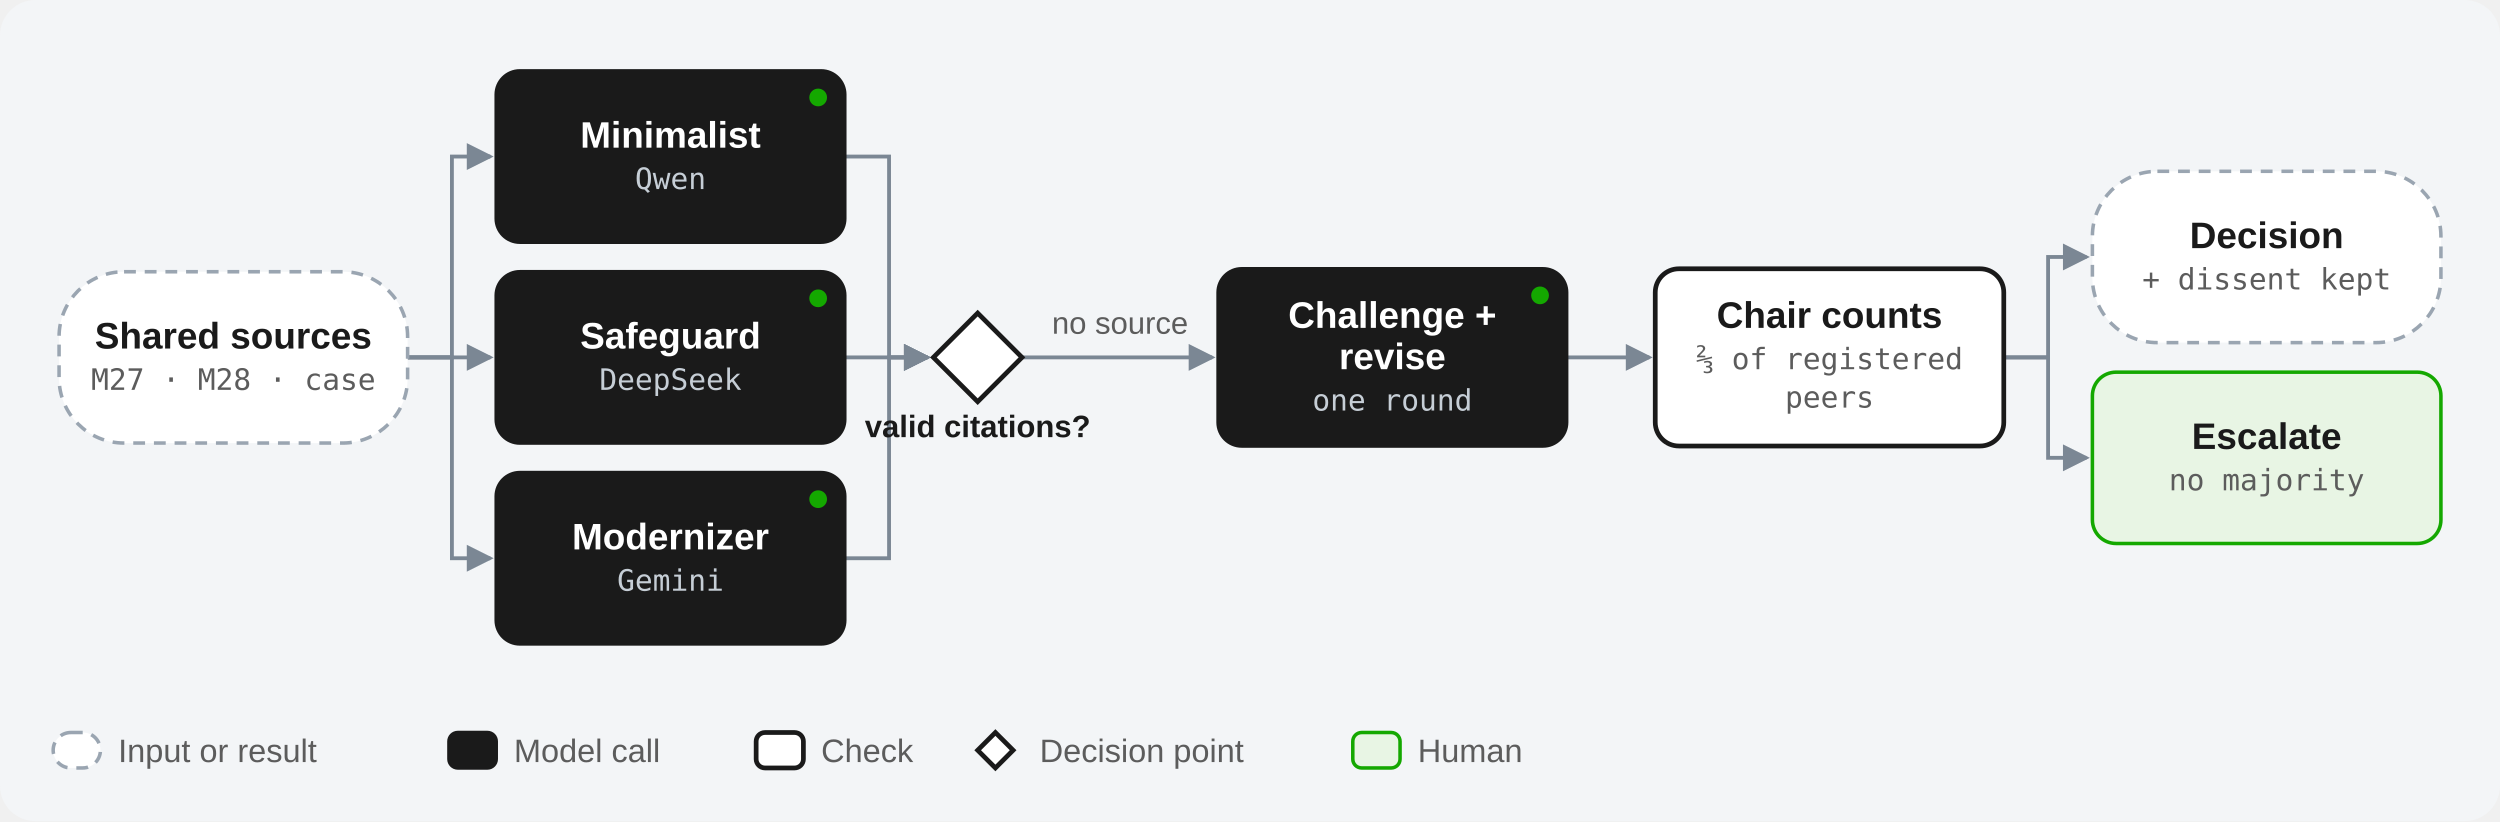
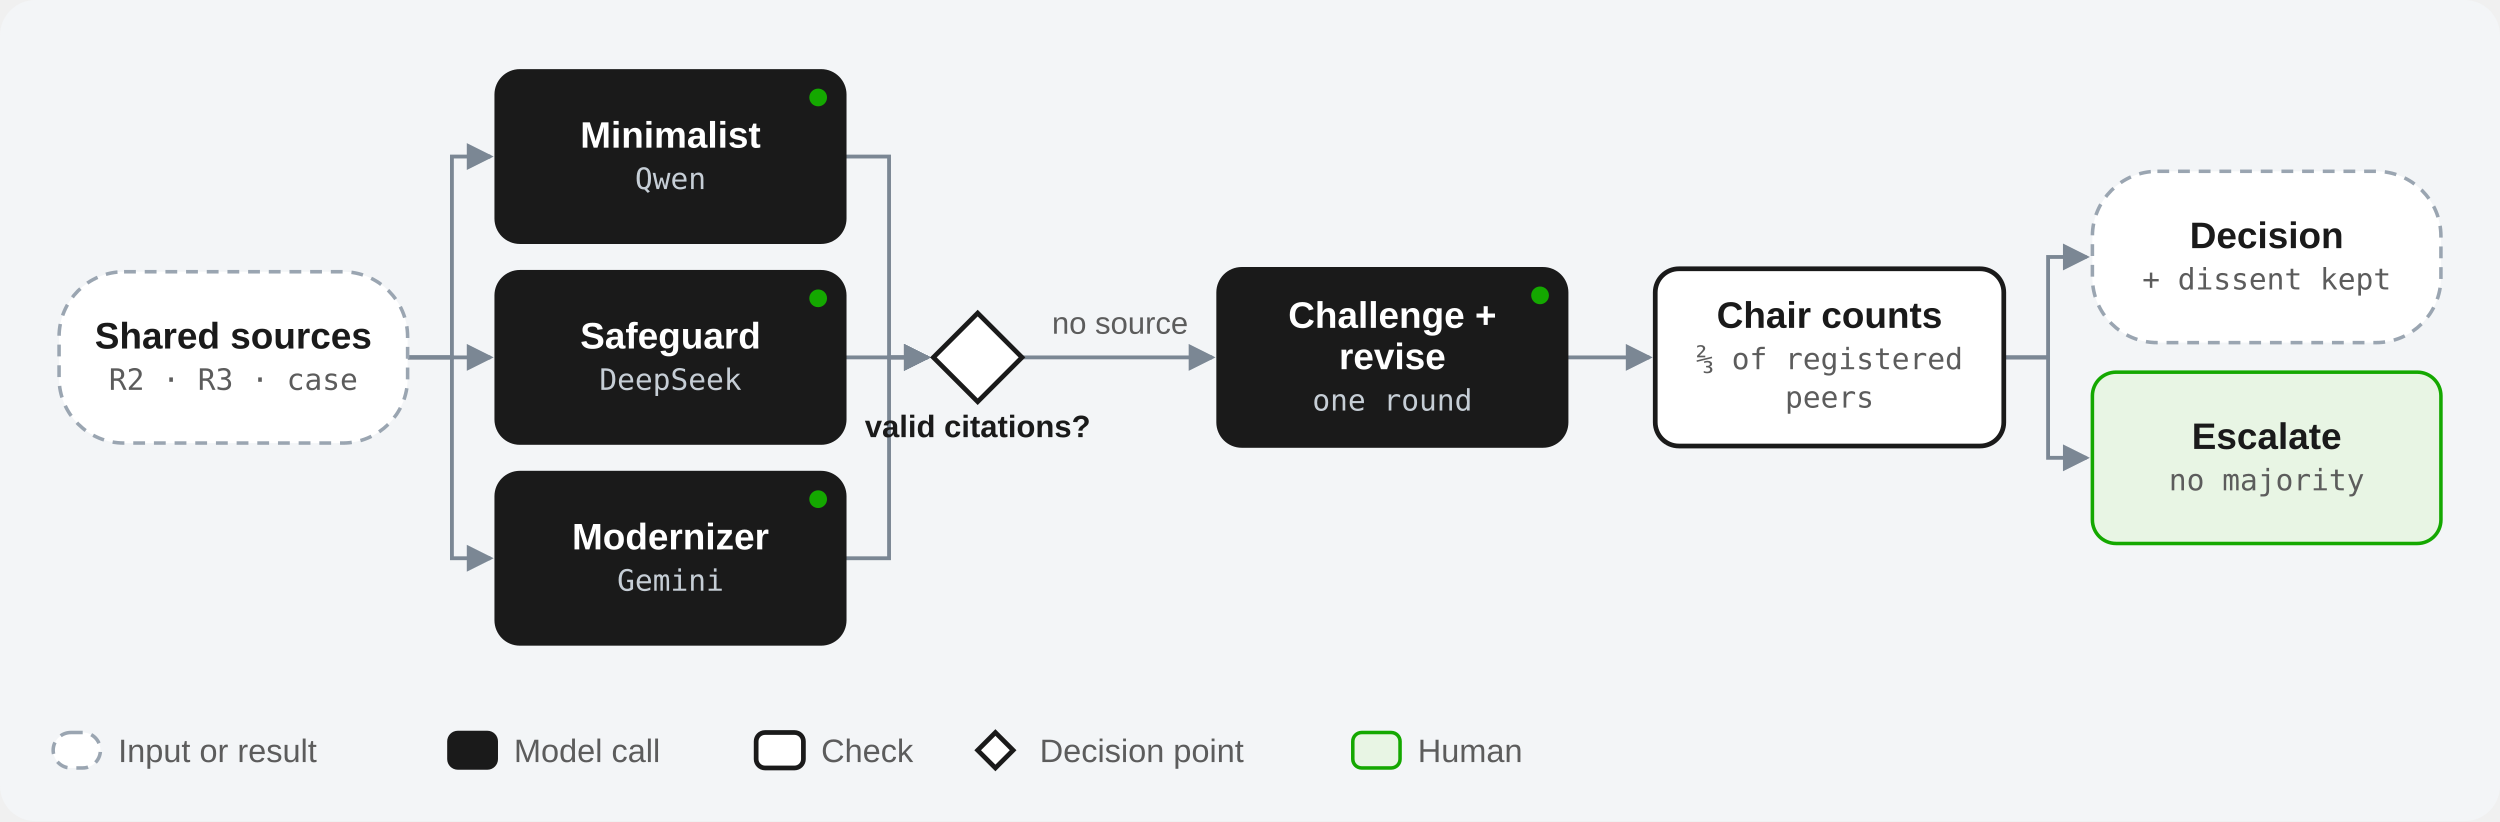
<svg xmlns="http://www.w3.org/2000/svg" class="dg" role="img" viewBox="0 0 846.4 278" width="846.4" height="278">
  <style>text{font-family:"Helvetica Neue",Arial,sans-serif}.dg{display:block;max-width:100%;height:auto;margin:0 auto;overflow:visible;font-family:inherit}.dg rect{stroke-width:1.2}.dg-title{font-size:12.5px;font-weight:600;text-anchor:middle;fill:#1a1a1a}.dg-sub{font-family:"SF Mono",Consolas,monospace;font-size:10px;text-anchor:middle;fill:#5c5c5c}.dg-data rect{fill:#fff;stroke:#9aa5b1;stroke-dasharray:4 3}.dg-code rect{fill:#fff;stroke:#c9d2da}.dg-model rect{fill:#1a1a1a;stroke:#1a1a1a}.dg-model .dg-title{fill:#fff}.dg-model .dg-sub{fill:#c6ced6}.dg-dot{fill:#14a800}.dg-check rect{fill:#fff;stroke:#1a1a1a;stroke-width:1.6}.dg-human rect{fill:#e8f5e4;stroke:#14a800}.dg-gate path{fill:#fff;stroke:#1a1a1a;stroke-width:1.6}.dg-gate-label{font-size:10.5px;font-weight:600;text-anchor:middle;fill:#1a1a1a}.dg-edge{fill:none;stroke:#7b8794;stroke-width:1.3}.dg marker path{fill:#7b8794}.dg-exit{stroke-dasharray:3 3}.dg-loop{stroke:#108a00;stroke-dasharray:5 3}.dg-edge-label,.dg-exit-label,.dg-loop-label{font-size:10.5px;fill:#5c5c5c;text-anchor:middle}.dg-loop-label{fill:#108a00;font-weight:600}.dg-start{text-anchor:start}.dg-end{text-anchor:end}.dg-legend-text{font-size:11px;fill:#5c5c5c}</style>
  <rect width="846.4" height="278" rx="12" fill="#f3f5f7" />
  <defs>
    <marker id="arrow" viewBox="0 0 8 8" refX="7" refY="4" markerWidth="7" markerHeight="7" orient="auto-start-reverse">
      <path d="M0 0L8 4L0 8Z" />
    </marker>
  </defs>
  <g transform="translate(18 18)">
    <path class="dg-edge" d="M120 103H135V35H148" marker-end="url(#arrow)" />
    <path class="dg-edge" d="M120 103H148" marker-end="url(#arrow)" />
    <path class="dg-edge" d="M120 103H135V171H148" marker-end="url(#arrow)" />
    <path class="dg-edge" d="M268 35H283V103H296" marker-end="url(#arrow)" />
    <path class="dg-edge" d="M268 103H296" marker-end="url(#arrow)" />
    <path class="dg-edge" d="M268 171H283V103H296" marker-end="url(#arrow)" />
    <path class="dg-edge" d="M328 103H392.4" marker-end="url(#arrow)" />
    <text class="dg-edge-label" x="361.2" y="95">no source</text>
    <path class="dg-edge" d="M512.4 103H540.4" marker-end="url(#arrow)" />
    <path class="dg-edge" d="M660.4 103H675.4V69H688.4" marker-end="url(#arrow)" />
    <path class="dg-edge" d="M660.4 103H675.4V137H688.4" marker-end="url(#arrow)" />
    <g class="dg-data">
      <rect x="2" y="74" width="118" height="58" rx="22" />
      <text class="dg-title" x="61" y="100">Shared sources</text>
-       <text class="dg-sub" x="61" y="114">M27 · M28 · case</text>
+       <text class="dg-sub" x="61" y="114">R2 · R3 · case</text>
    </g>
    <g class="dg-model">
      <rect x="150" y="6" width="118" height="58" rx="8" />
      <circle class="dg-dot" cx="259" cy="15" r="3" />
      <text class="dg-title" x="209" y="32">Minimalist</text>
      <text class="dg-sub" x="209" y="46">Qwen</text>
    </g>
    <g class="dg-model">
      <rect x="150" y="74" width="118" height="58" rx="8" />
      <circle class="dg-dot" cx="259" cy="83" r="3" />
      <text class="dg-title" x="209" y="100">Safeguard</text>
      <text class="dg-sub" x="209" y="114">DeepSeek</text>
    </g>
    <g class="dg-model">
      <rect x="150" y="142" width="118" height="58" rx="8" />
      <circle class="dg-dot" cx="259" cy="151" r="3" />
      <text class="dg-title" x="209" y="168">Modernizer</text>
      <text class="dg-sub" x="209" y="182">Gemini</text>
    </g>
    <g class="dg-gate">
      <path d="M313 88L328 103L313 118L298 103Z" />
      <text class="dg-gate-label" x="313" y="130">
        <tspan x="313" dy="0">valid citations?</tspan>
      </text>
    </g>
    <g class="dg-model">
      <rect x="394.4" y="73" width="118" height="60" rx="8" />
      <circle class="dg-dot" cx="503.4" cy="82" r="3" />
      <text class="dg-title" x="453.4" y="93">Challenge +</text>
      <text class="dg-title" x="453.4" y="107">revise</text>
      <text class="dg-sub" x="453.4" y="121">one round</text>
    </g>
    <g class="dg-check">
      <rect x="542.4" y="73" width="118" height="60" rx="8" />
      <text class="dg-title" x="601.4" y="93">Chair counts</text>
      <text class="dg-sub" x="601.4" y="107">⅔ of registered</text>
      <text class="dg-sub" x="601.4" y="120">peers</text>
    </g>
    <g class="dg-data">
      <rect x="690.4" y="40" width="118" height="58" rx="22" />
      <text class="dg-title" x="749.4" y="66">Decision</text>
      <text class="dg-sub" x="749.4" y="80">+ dissent kept</text>
    </g>
    <g class="dg-human">
      <rect x="690.4" y="108" width="118" height="58" rx="8" />
      <text class="dg-title" x="749.4" y="134">Escalate</text>
      <text class="dg-sub" x="749.4" y="148">no majority</text>
    </g>
  </g>
  <g transform="translate(18 248)">
    <g class="dg-data">
      <rect x="0" y="0" width="16" height="12" rx="6" />
    </g>
    <text class="dg-legend-text" x="22" y="10">Input or result</text>
    <g class="dg-model">
      <rect x="134" y="0" width="16" height="12" rx="3" />
    </g>
    <text class="dg-legend-text" x="156" y="10">Model call</text>
    <g class="dg-check">
      <rect x="238" y="0" width="16" height="12" rx="3" />
    </g>
    <text class="dg-legend-text" x="260" y="10">Check</text>
    <g class="dg-gate">
      <path d="M319 0L325 6L319 12L313 6Z" />
    </g>
    <text class="dg-legend-text" x="334" y="10">Decision point</text>
    <g class="dg-human">
      <rect x="440" y="0" width="16" height="12" rx="3" />
    </g>
    <text class="dg-legend-text" x="462" y="10">Human</text>
  </g>
</svg>
